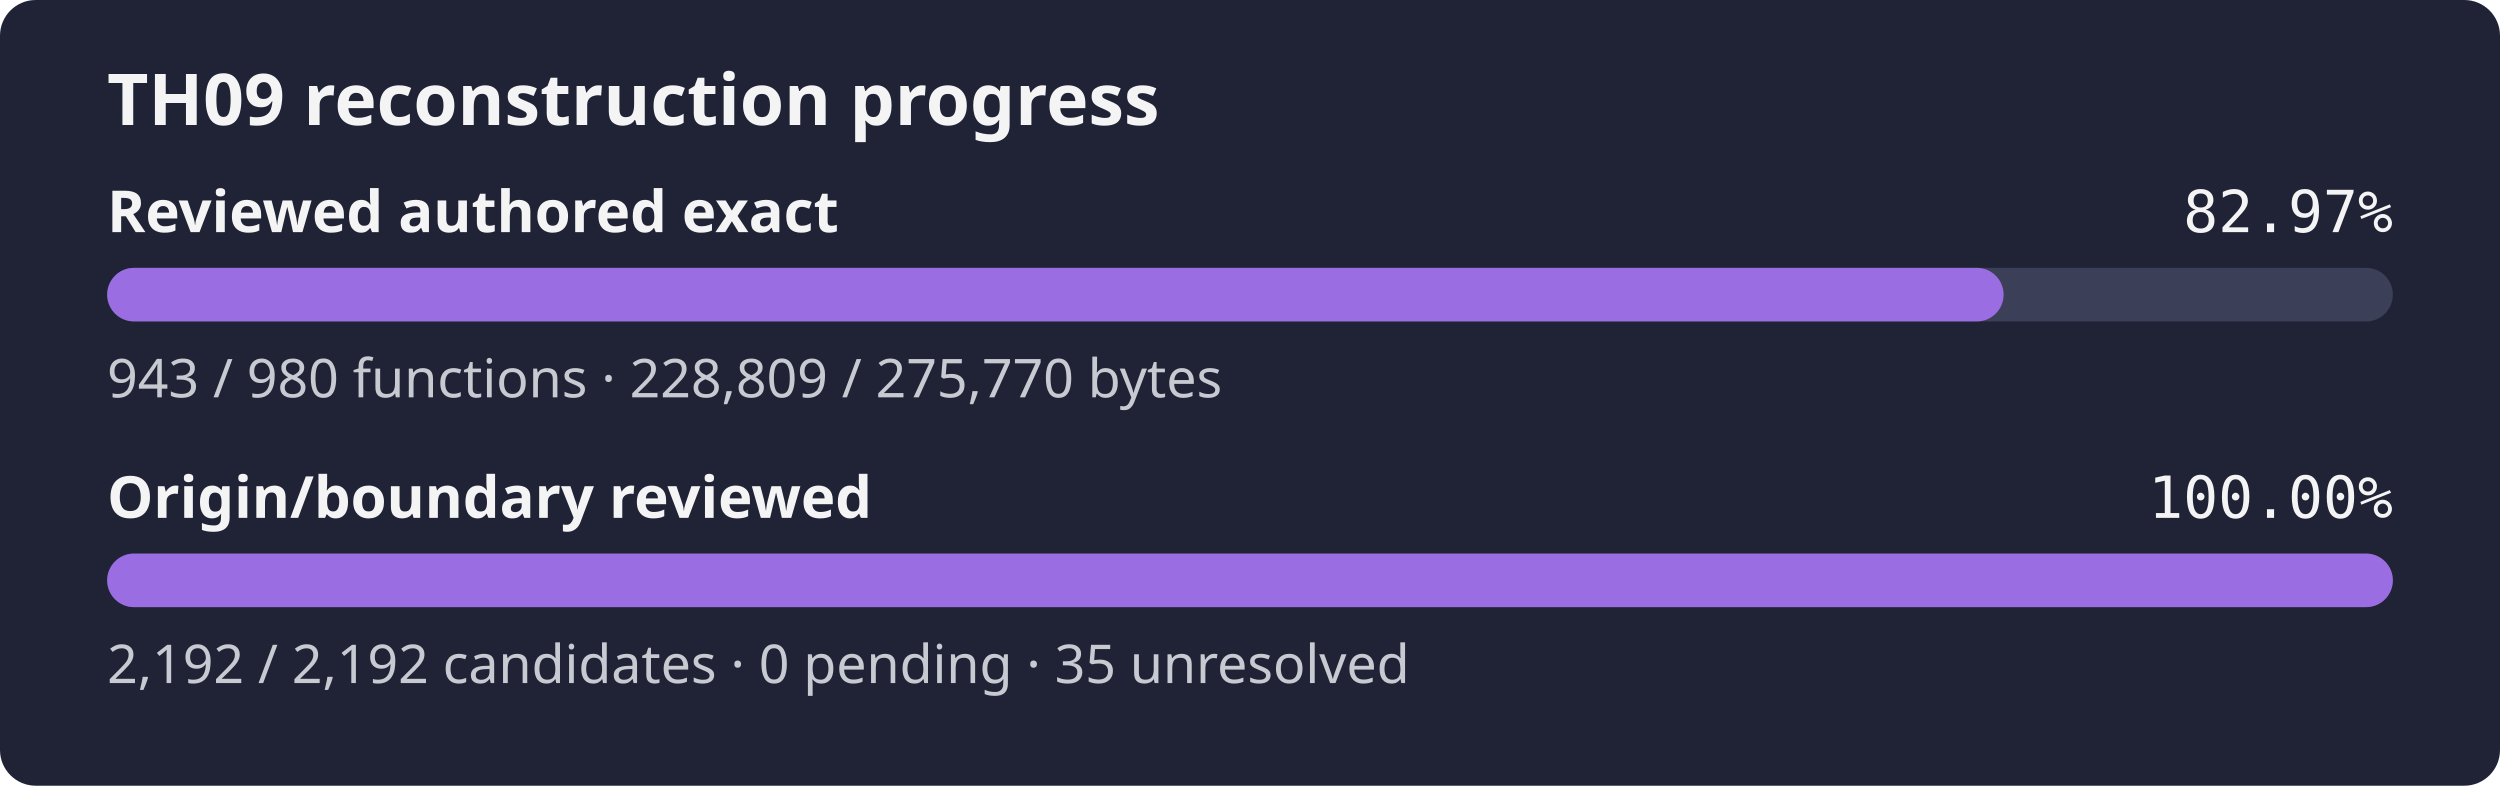
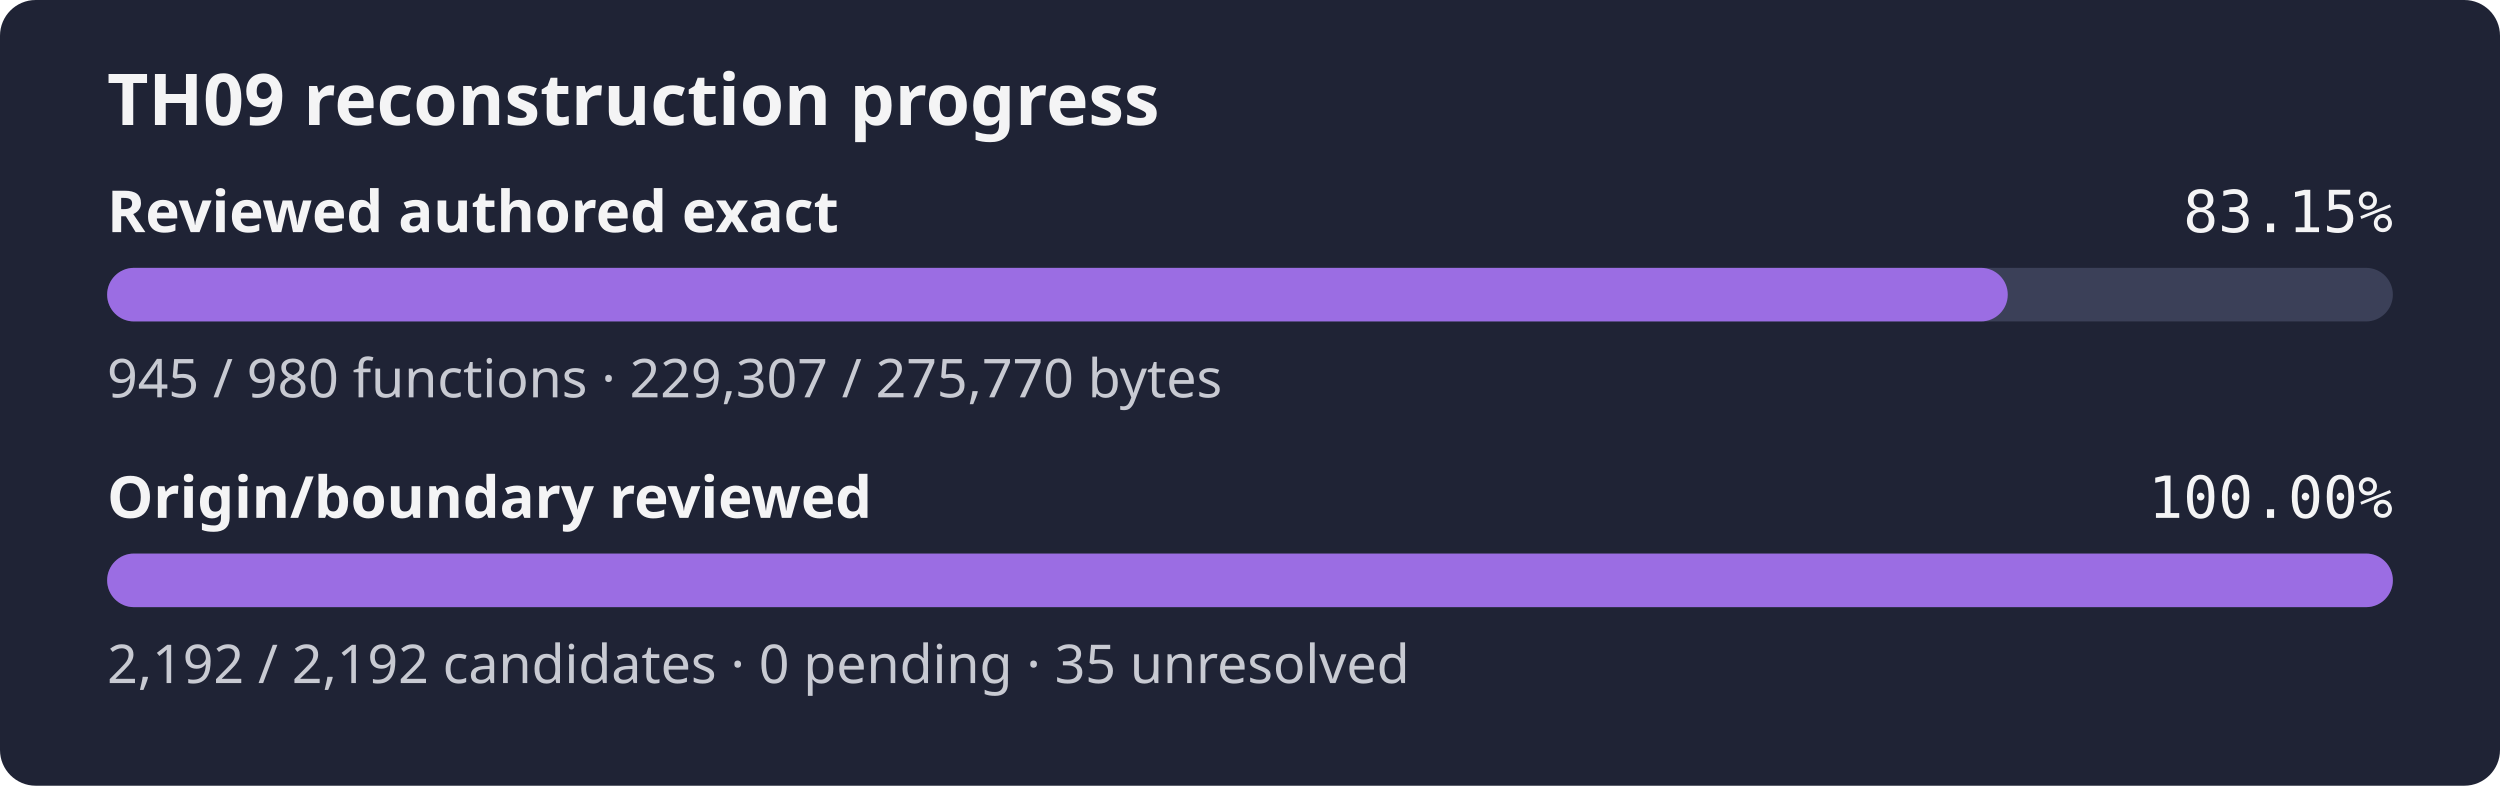
- <svg xmlns="http://www.w3.org/2000/svg" width="560" height="176" role="img" aria-label="TH09 reconstruction progress: reviewed authored 82.97% exact bytes, origin review 100.00%">
+ <svg xmlns="http://www.w3.org/2000/svg" width="560" height="176" role="img" aria-label="TH09 reconstruction progress: reviewed authored 83.15% exact bytes, origin review 100.00%">
  <rect width="560" height="176" rx="8" fill="#1f2335" />
  <text x="24" y="28" fill="#f4f4f5" font-family="sans-serif" font-size="16" font-weight="600">TH09 reconstruction progress</text>
  <text x="24" y="52" fill="#f4f4f5" font-family="sans-serif" font-size="13" font-weight="600">Reviewed authored exact</text>
-   <text x="536" y="52" fill="#f4f4f5" text-anchor="end" font-family="monospace" font-size="13">82.97%</text>
+   <text x="536" y="52" fill="#f4f4f5" text-anchor="end" font-family="monospace" font-size="13">83.15%</text>
  <rect x="24" y="60" width="512" height="12" rx="6" fill="#3b4058" />
-   <rect x="24" y="60" width="424.81" height="12" rx="6" fill="#9b6de3" />
-   <text x="24" y="89" fill="#c8cad2" font-family="sans-serif" font-size="12">943 / 980 functions · 228,809 / 275,770 bytes</text>
+   <rect x="24" y="60" width="425.74" height="12" rx="6" fill="#9b6de3" />
+   <text x="24" y="89" fill="#c8cad2" font-family="sans-serif" font-size="12">945 / 980 functions · 229,307 / 275,770 bytes</text>
  <text x="24" y="116" fill="#f4f4f5" font-family="sans-serif" font-size="13" font-weight="600">Origin/boundary reviewed</text>
  <text x="536" y="116" fill="#f4f4f5" text-anchor="end" font-family="monospace" font-size="13">100.00%</text>
  <rect x="24" y="124" width="512" height="12" rx="6" fill="#3b4058" />
  <rect x="24" y="124" width="512.00" height="12" rx="6" fill="#9b6de3" />
  <text x="24" y="153" fill="#c8cad2" font-family="sans-serif" font-size="12">2,192 / 2,192 candidates · 0 pending · 35 unresolved</text>
</svg>
